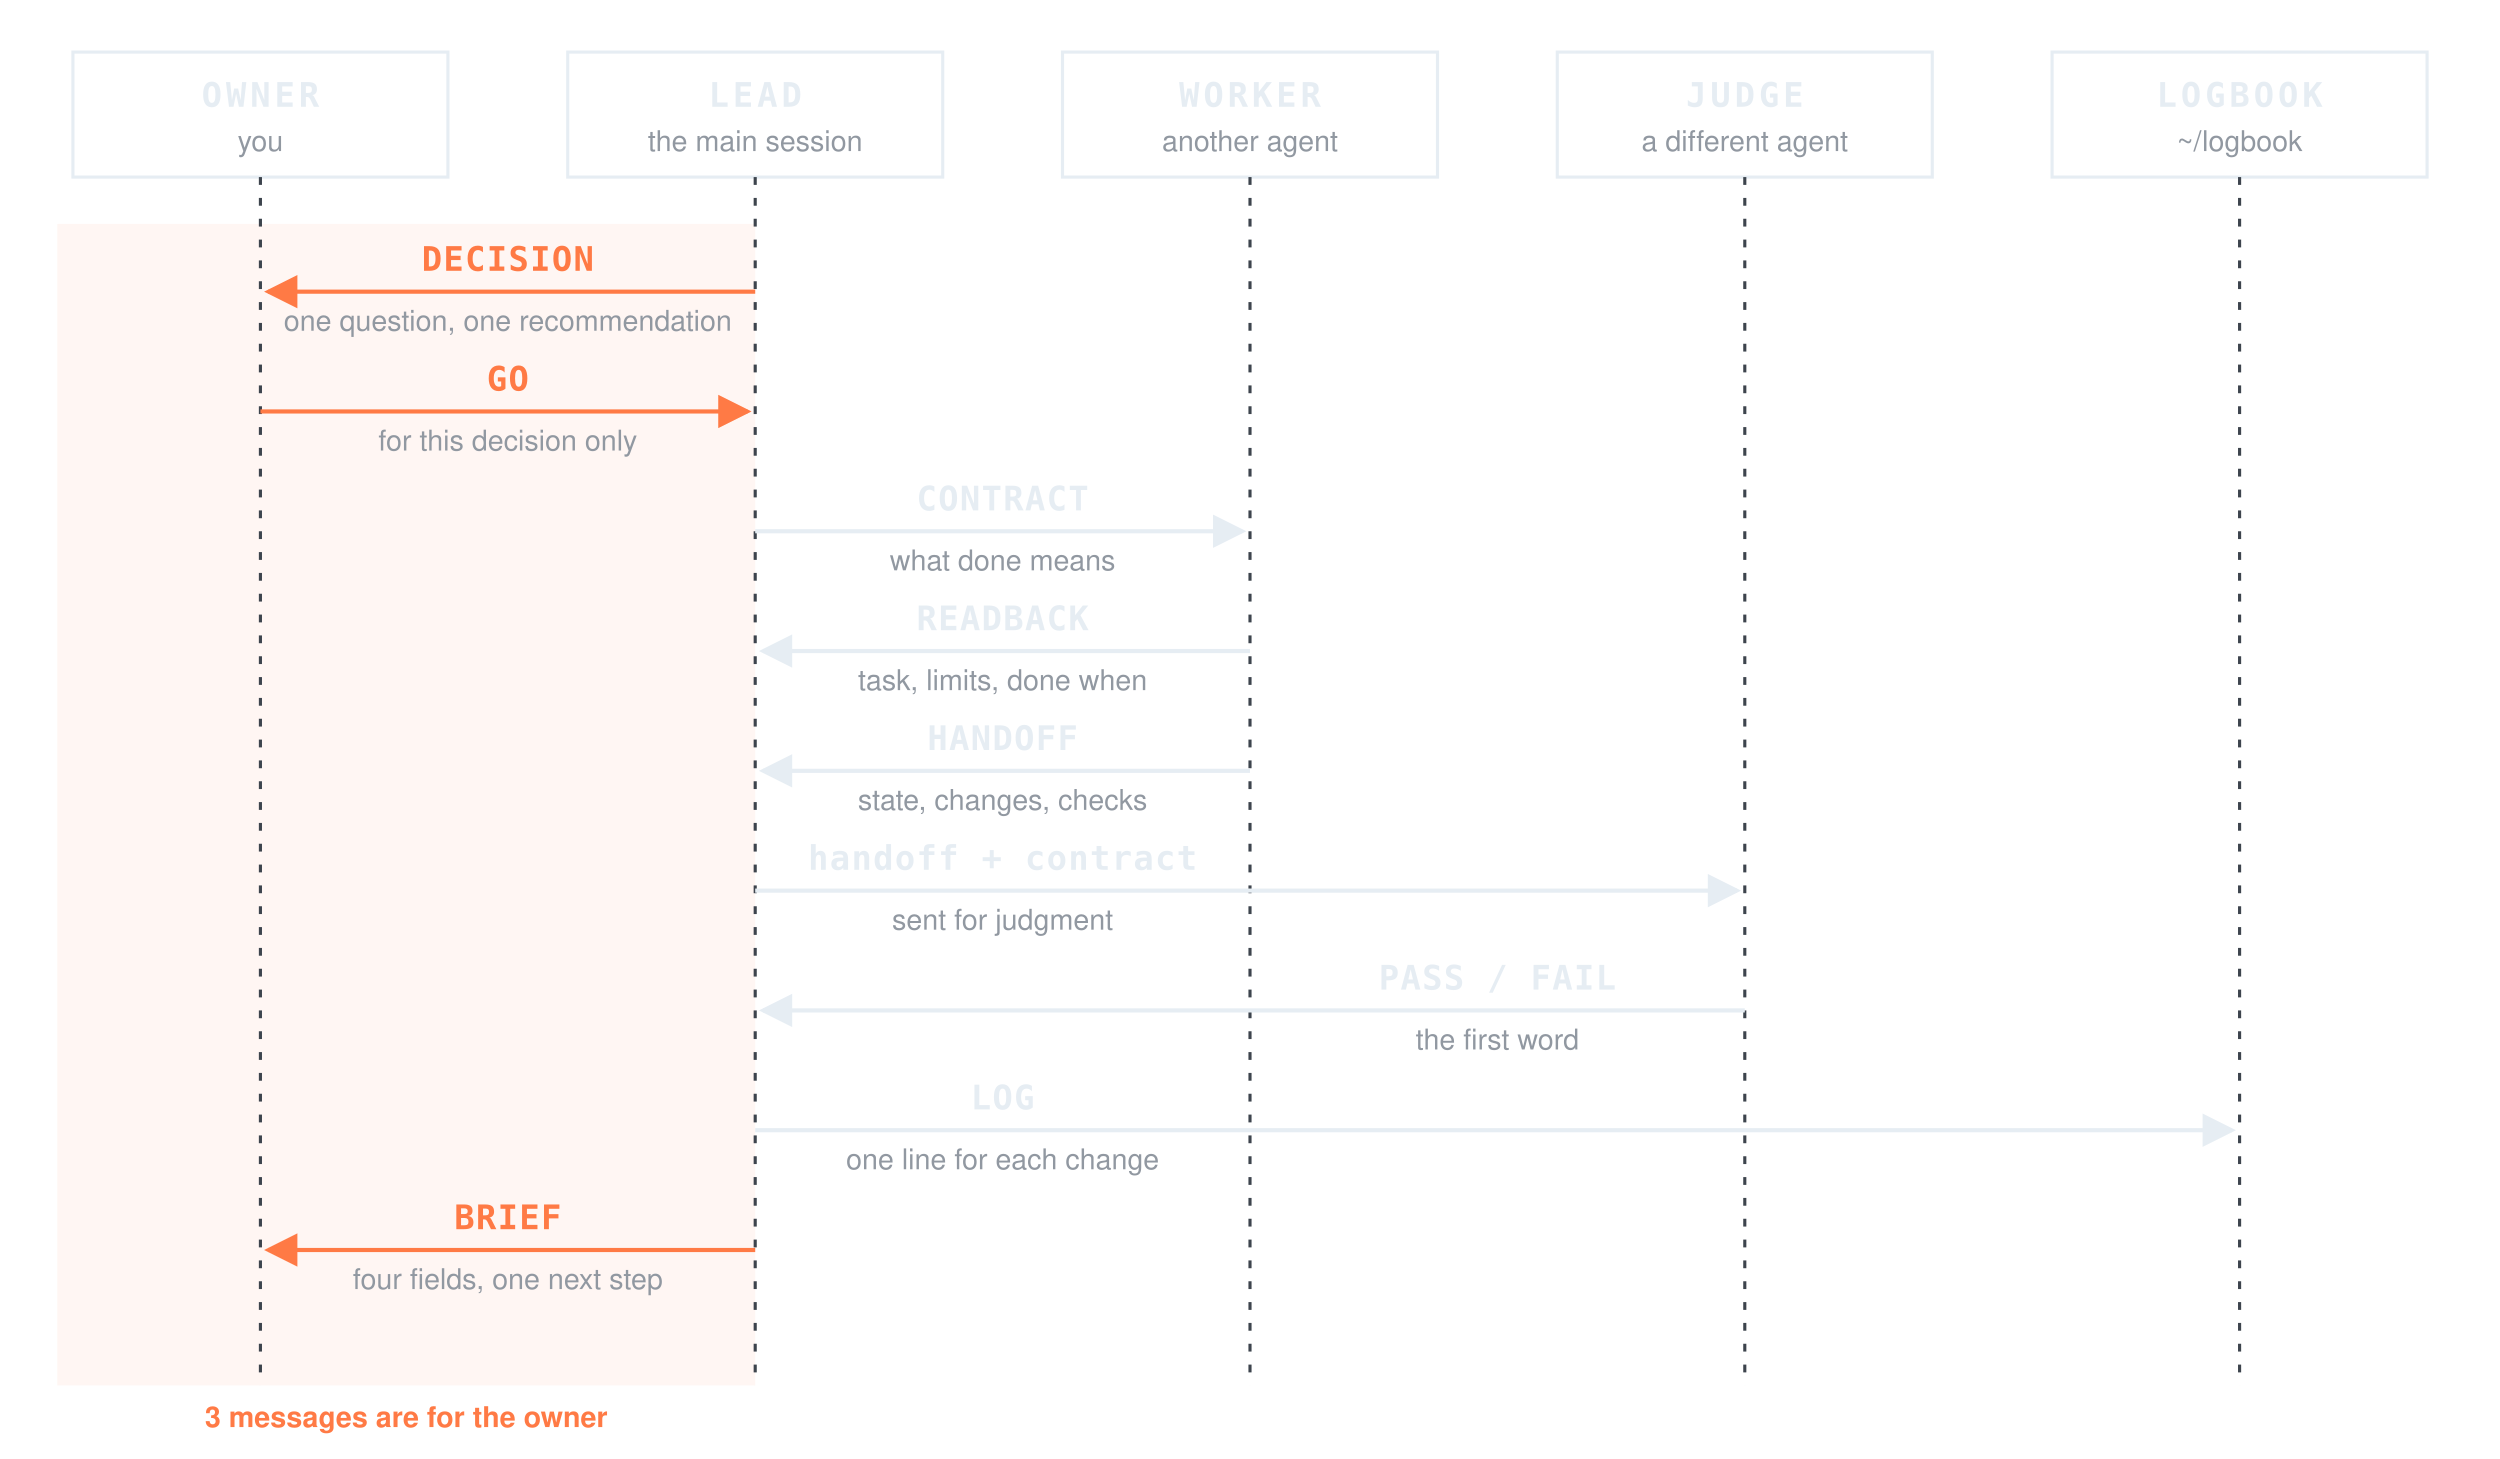
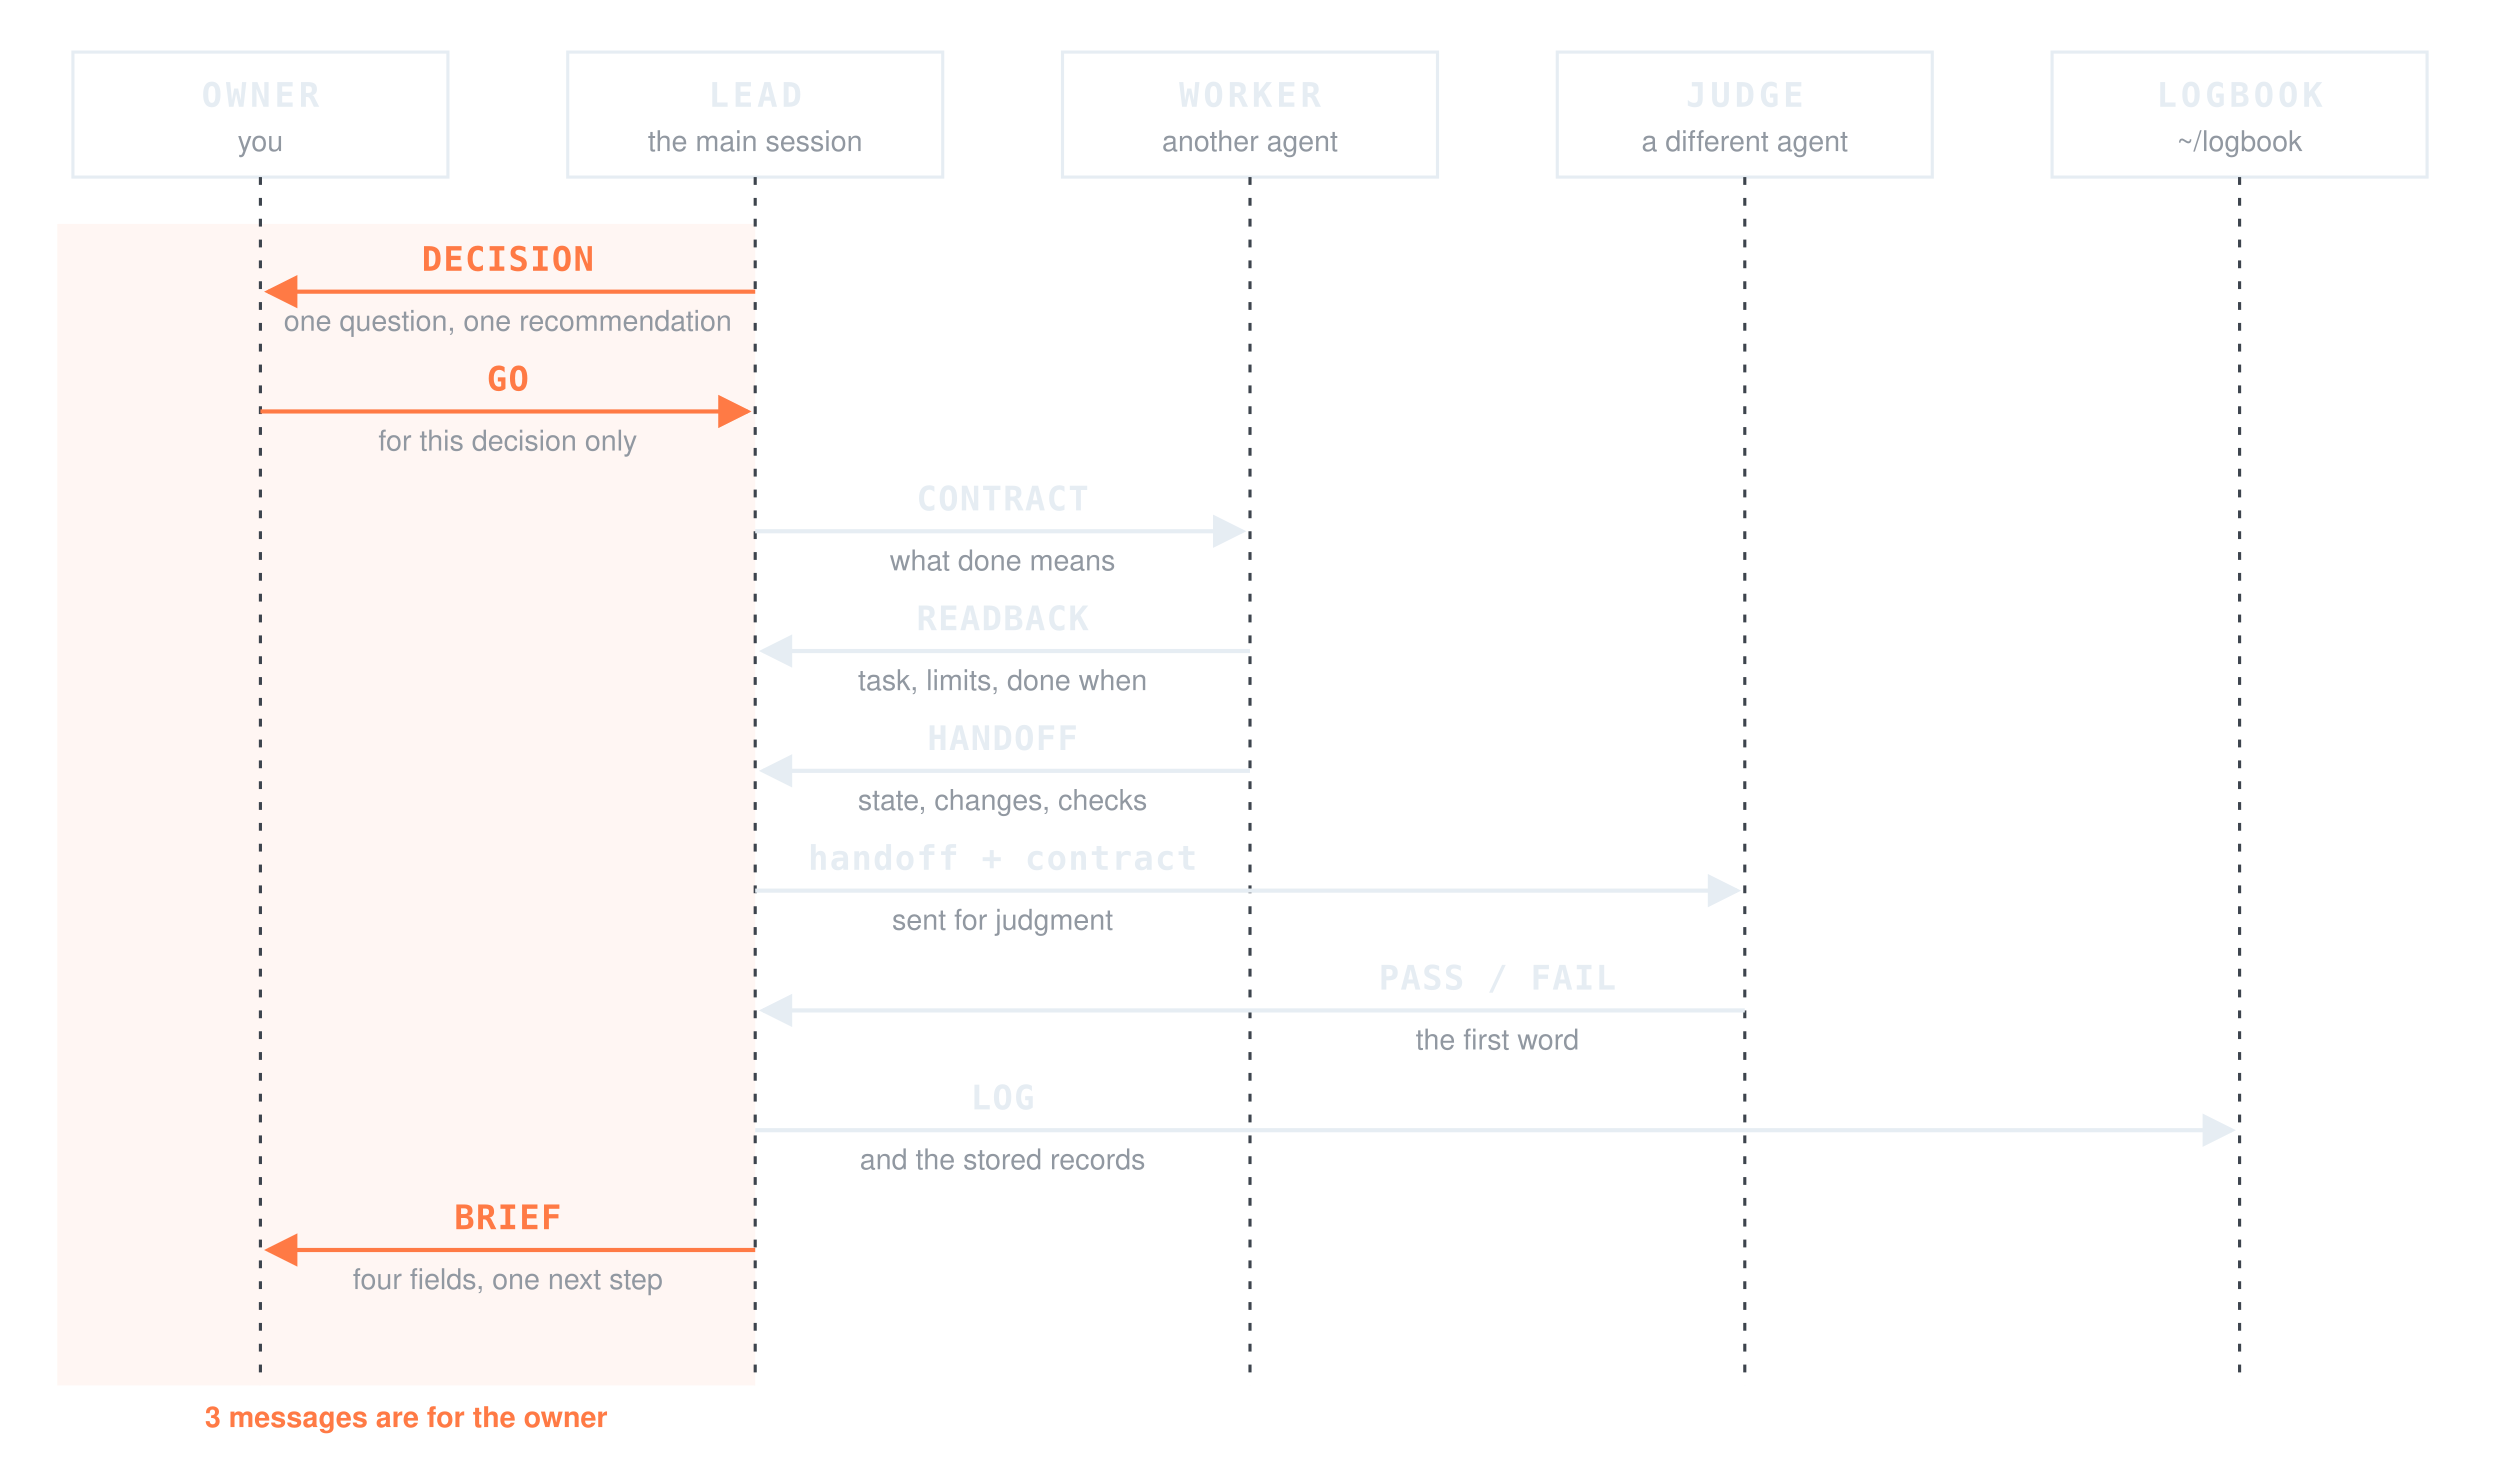
<svg xmlns="http://www.w3.org/2000/svg" viewBox="0 0 960 560" width="960" height="560" role="img" aria-label="One task as messages between the owner, the lead, a worker, a judge and the logbook. Three messages are addressed to the owner.">
  <defs>
    <marker id="a-fg" viewBox="0 0 8 8" refX="7" refY="4" markerWidth="8" markerHeight="8" orient="auto-start-reverse">
      <path d="M0,0 L8,4 L0,8 z" fill="#E6EDF3" />
    </marker>
    <marker id="a-accent" viewBox="0 0 8 8" refX="7" refY="4" markerWidth="8" markerHeight="8" orient="auto-start-reverse">
      <path d="M0,0 L8,4 L0,8 z" fill="#FF7A45" />
    </marker>
    <marker id="a-muted" viewBox="0 0 8 8" refX="7" refY="4" markerWidth="8" markerHeight="8" orient="auto-start-reverse">
      <path d="M0,0 L8,4 L0,8 z" fill="#9198A1" />
    </marker>
  </defs>
  <rect x="22" y="86" width="268" height="446" fill="#FF7A45" opacity="0.07" />
  <rect x="28" y="20" width="144" height="48" fill="none" stroke="#E6EDF3" stroke-width="1.2" />
  <text x="100" y="41" fill="#E6EDF3" font-family="ui-monospace, SFMono-Regular, Menlo, Consolas, monospace" font-size="13" font-weight="700" text-anchor="middle" letter-spacing="1.5">OWNER</text>
  <text x="100" y="58" fill="#9198A1" font-family="-apple-system, BlinkMacSystemFont, 'Segoe UI', Helvetica, Arial, sans-serif" font-size="11" font-weight="400" text-anchor="middle">you</text>
  <line x1="100" y1="68" x2="100" y2="532" stroke="#3D444D" stroke-width="1.2" stroke-dasharray="3 5" />
  <rect x="218" y="20" width="144" height="48" fill="none" stroke="#E6EDF3" stroke-width="1.2" />
  <text x="290" y="41" fill="#E6EDF3" font-family="ui-monospace, SFMono-Regular, Menlo, Consolas, monospace" font-size="13" font-weight="700" text-anchor="middle" letter-spacing="1.5">LEAD</text>
  <text x="290" y="58" fill="#9198A1" font-family="-apple-system, BlinkMacSystemFont, 'Segoe UI', Helvetica, Arial, sans-serif" font-size="11" font-weight="400" text-anchor="middle">the main session</text>
  <line x1="290" y1="68" x2="290" y2="532" stroke="#3D444D" stroke-width="1.2" stroke-dasharray="3 5" />
  <rect x="408" y="20" width="144" height="48" fill="none" stroke="#E6EDF3" stroke-width="1.2" />
  <text x="480" y="41" fill="#E6EDF3" font-family="ui-monospace, SFMono-Regular, Menlo, Consolas, monospace" font-size="13" font-weight="700" text-anchor="middle" letter-spacing="1.5">WORKER</text>
  <text x="480" y="58" fill="#9198A1" font-family="-apple-system, BlinkMacSystemFont, 'Segoe UI', Helvetica, Arial, sans-serif" font-size="11" font-weight="400" text-anchor="middle">another agent</text>
  <line x1="480" y1="68" x2="480" y2="532" stroke="#3D444D" stroke-width="1.2" stroke-dasharray="3 5" />
  <rect x="598" y="20" width="144" height="48" fill="none" stroke="#E6EDF3" stroke-width="1.2" />
  <text x="670" y="41" fill="#E6EDF3" font-family="ui-monospace, SFMono-Regular, Menlo, Consolas, monospace" font-size="13" font-weight="700" text-anchor="middle" letter-spacing="1.5">JUDGE</text>
  <text x="670" y="58" fill="#9198A1" font-family="-apple-system, BlinkMacSystemFont, 'Segoe UI', Helvetica, Arial, sans-serif" font-size="11" font-weight="400" text-anchor="middle">a different agent</text>
  <line x1="670" y1="68" x2="670" y2="532" stroke="#3D444D" stroke-width="1.2" stroke-dasharray="3 5" />
  <rect x="788" y="20" width="144" height="48" fill="none" stroke="#E6EDF3" stroke-width="1.2" />
  <text x="860" y="41" fill="#E6EDF3" font-family="ui-monospace, SFMono-Regular, Menlo, Consolas, monospace" font-size="13" font-weight="700" text-anchor="middle" letter-spacing="1.5">LOGBOOK</text>
  <text x="860" y="58" fill="#9198A1" font-family="-apple-system, BlinkMacSystemFont, 'Segoe UI', Helvetica, Arial, sans-serif" font-size="11" font-weight="400" text-anchor="middle">~/logbook</text>
  <line x1="860" y1="68" x2="860" y2="532" stroke="#3D444D" stroke-width="1.2" stroke-dasharray="3 5" />
  <line x1="290" y1="112" x2="103" y2="112" stroke="#FF7A45" stroke-width="1.6" marker-end="url(#a-accent)" />
  <text x="195.0" y="104" fill="#FF7A45" font-family="ui-monospace, SFMono-Regular, Menlo, Consolas, monospace" font-size="13" font-weight="700" text-anchor="middle" letter-spacing="0.5">DECISION</text>
  <text x="195.0" y="127" fill="#9198A1" font-family="-apple-system, BlinkMacSystemFont, 'Segoe UI', Helvetica, Arial, sans-serif" font-size="11" font-weight="400" text-anchor="middle">one question, one recommendation</text>
  <line x1="100" y1="158" x2="287" y2="158" stroke="#FF7A45" stroke-width="1.6" marker-end="url(#a-accent)" />
  <text x="195.0" y="150" fill="#FF7A45" font-family="ui-monospace, SFMono-Regular, Menlo, Consolas, monospace" font-size="13" font-weight="700" text-anchor="middle" letter-spacing="0.5">GO</text>
  <text x="195.0" y="173" fill="#9198A1" font-family="-apple-system, BlinkMacSystemFont, 'Segoe UI', Helvetica, Arial, sans-serif" font-size="11" font-weight="400" text-anchor="middle">for this decision only</text>
  <line x1="290" y1="204" x2="477" y2="204" stroke="#E6EDF3" stroke-width="1.6" marker-end="url(#a-fg)" />
  <text x="385.0" y="196" fill="#E6EDF3" font-family="ui-monospace, SFMono-Regular, Menlo, Consolas, monospace" font-size="13" font-weight="700" text-anchor="middle" letter-spacing="0.5">CONTRACT</text>
  <text x="385.0" y="219" fill="#9198A1" font-family="-apple-system, BlinkMacSystemFont, 'Segoe UI', Helvetica, Arial, sans-serif" font-size="11" font-weight="400" text-anchor="middle">what done means</text>
  <line x1="480" y1="250" x2="293" y2="250" stroke="#E6EDF3" stroke-width="1.6" marker-end="url(#a-fg)" />
  <text x="385.0" y="242" fill="#E6EDF3" font-family="ui-monospace, SFMono-Regular, Menlo, Consolas, monospace" font-size="13" font-weight="700" text-anchor="middle" letter-spacing="0.5">READBACK</text>
  <text x="385.0" y="265" fill="#9198A1" font-family="-apple-system, BlinkMacSystemFont, 'Segoe UI', Helvetica, Arial, sans-serif" font-size="11" font-weight="400" text-anchor="middle">task, limits, done when</text>
  <line x1="480" y1="296" x2="293" y2="296" stroke="#E6EDF3" stroke-width="1.6" marker-end="url(#a-fg)" />
  <text x="385.0" y="288" fill="#E6EDF3" font-family="ui-monospace, SFMono-Regular, Menlo, Consolas, monospace" font-size="13" font-weight="700" text-anchor="middle" letter-spacing="0.5">HANDOFF</text>
  <text x="385.0" y="311" fill="#9198A1" font-family="-apple-system, BlinkMacSystemFont, 'Segoe UI', Helvetica, Arial, sans-serif" font-size="11" font-weight="400" text-anchor="middle">state, changes, checks</text>
  <line x1="290" y1="342" x2="667" y2="342" stroke="#E6EDF3" stroke-width="1.6" marker-end="url(#a-fg)" />
  <text x="385" y="334" fill="#E6EDF3" font-family="ui-monospace, SFMono-Regular, Menlo, Consolas, monospace" font-size="13" font-weight="700" text-anchor="middle" letter-spacing="0.5">handoff + contract</text>
  <text x="385" y="357" fill="#9198A1" font-family="-apple-system, BlinkMacSystemFont, 'Segoe UI', Helvetica, Arial, sans-serif" font-size="11" font-weight="400" text-anchor="middle">sent for judgment</text>
  <line x1="670" y1="388" x2="293" y2="388" stroke="#E6EDF3" stroke-width="1.6" marker-end="url(#a-fg)" />
  <text x="575" y="380" fill="#E6EDF3" font-family="ui-monospace, SFMono-Regular, Menlo, Consolas, monospace" font-size="13" font-weight="700" text-anchor="middle" letter-spacing="0.5">PASS / FAIL</text>
  <text x="575" y="403" fill="#9198A1" font-family="-apple-system, BlinkMacSystemFont, 'Segoe UI', Helvetica, Arial, sans-serif" font-size="11" font-weight="400" text-anchor="middle">the first word</text>
  <line x1="290" y1="434" x2="857" y2="434" stroke="#E6EDF3" stroke-width="1.6" marker-end="url(#a-fg)" />
  <text x="385" y="426" fill="#E6EDF3" font-family="ui-monospace, SFMono-Regular, Menlo, Consolas, monospace" font-size="13" font-weight="700" text-anchor="middle" letter-spacing="0.5">LOG</text>
-   <text x="385" y="449" fill="#9198A1" font-family="-apple-system, BlinkMacSystemFont, 'Segoe UI', Helvetica, Arial, sans-serif" font-size="11" font-weight="400" text-anchor="middle">one line for each change</text>
+   <text x="385" y="449" fill="#9198A1" font-family="-apple-system, BlinkMacSystemFont, 'Segoe UI', Helvetica, Arial, sans-serif" font-size="11" font-weight="400" text-anchor="middle">and the stored records</text>
  <line x1="290" y1="480" x2="103" y2="480" stroke="#FF7A45" stroke-width="1.6" marker-end="url(#a-accent)" />
  <text x="195.0" y="472" fill="#FF7A45" font-family="ui-monospace, SFMono-Regular, Menlo, Consolas, monospace" font-size="13" font-weight="700" text-anchor="middle" letter-spacing="0.5">BRIEF</text>
  <text x="195.0" y="495" fill="#9198A1" font-family="-apple-system, BlinkMacSystemFont, 'Segoe UI', Helvetica, Arial, sans-serif" font-size="11" font-weight="400" text-anchor="middle">four fields, one next step</text>
  <text x="156" y="548" fill="#FF7A45" font-family="-apple-system, BlinkMacSystemFont, 'Segoe UI', Helvetica, Arial, sans-serif" font-size="11" font-weight="600" text-anchor="middle">3 messages are for the owner</text>
</svg>
